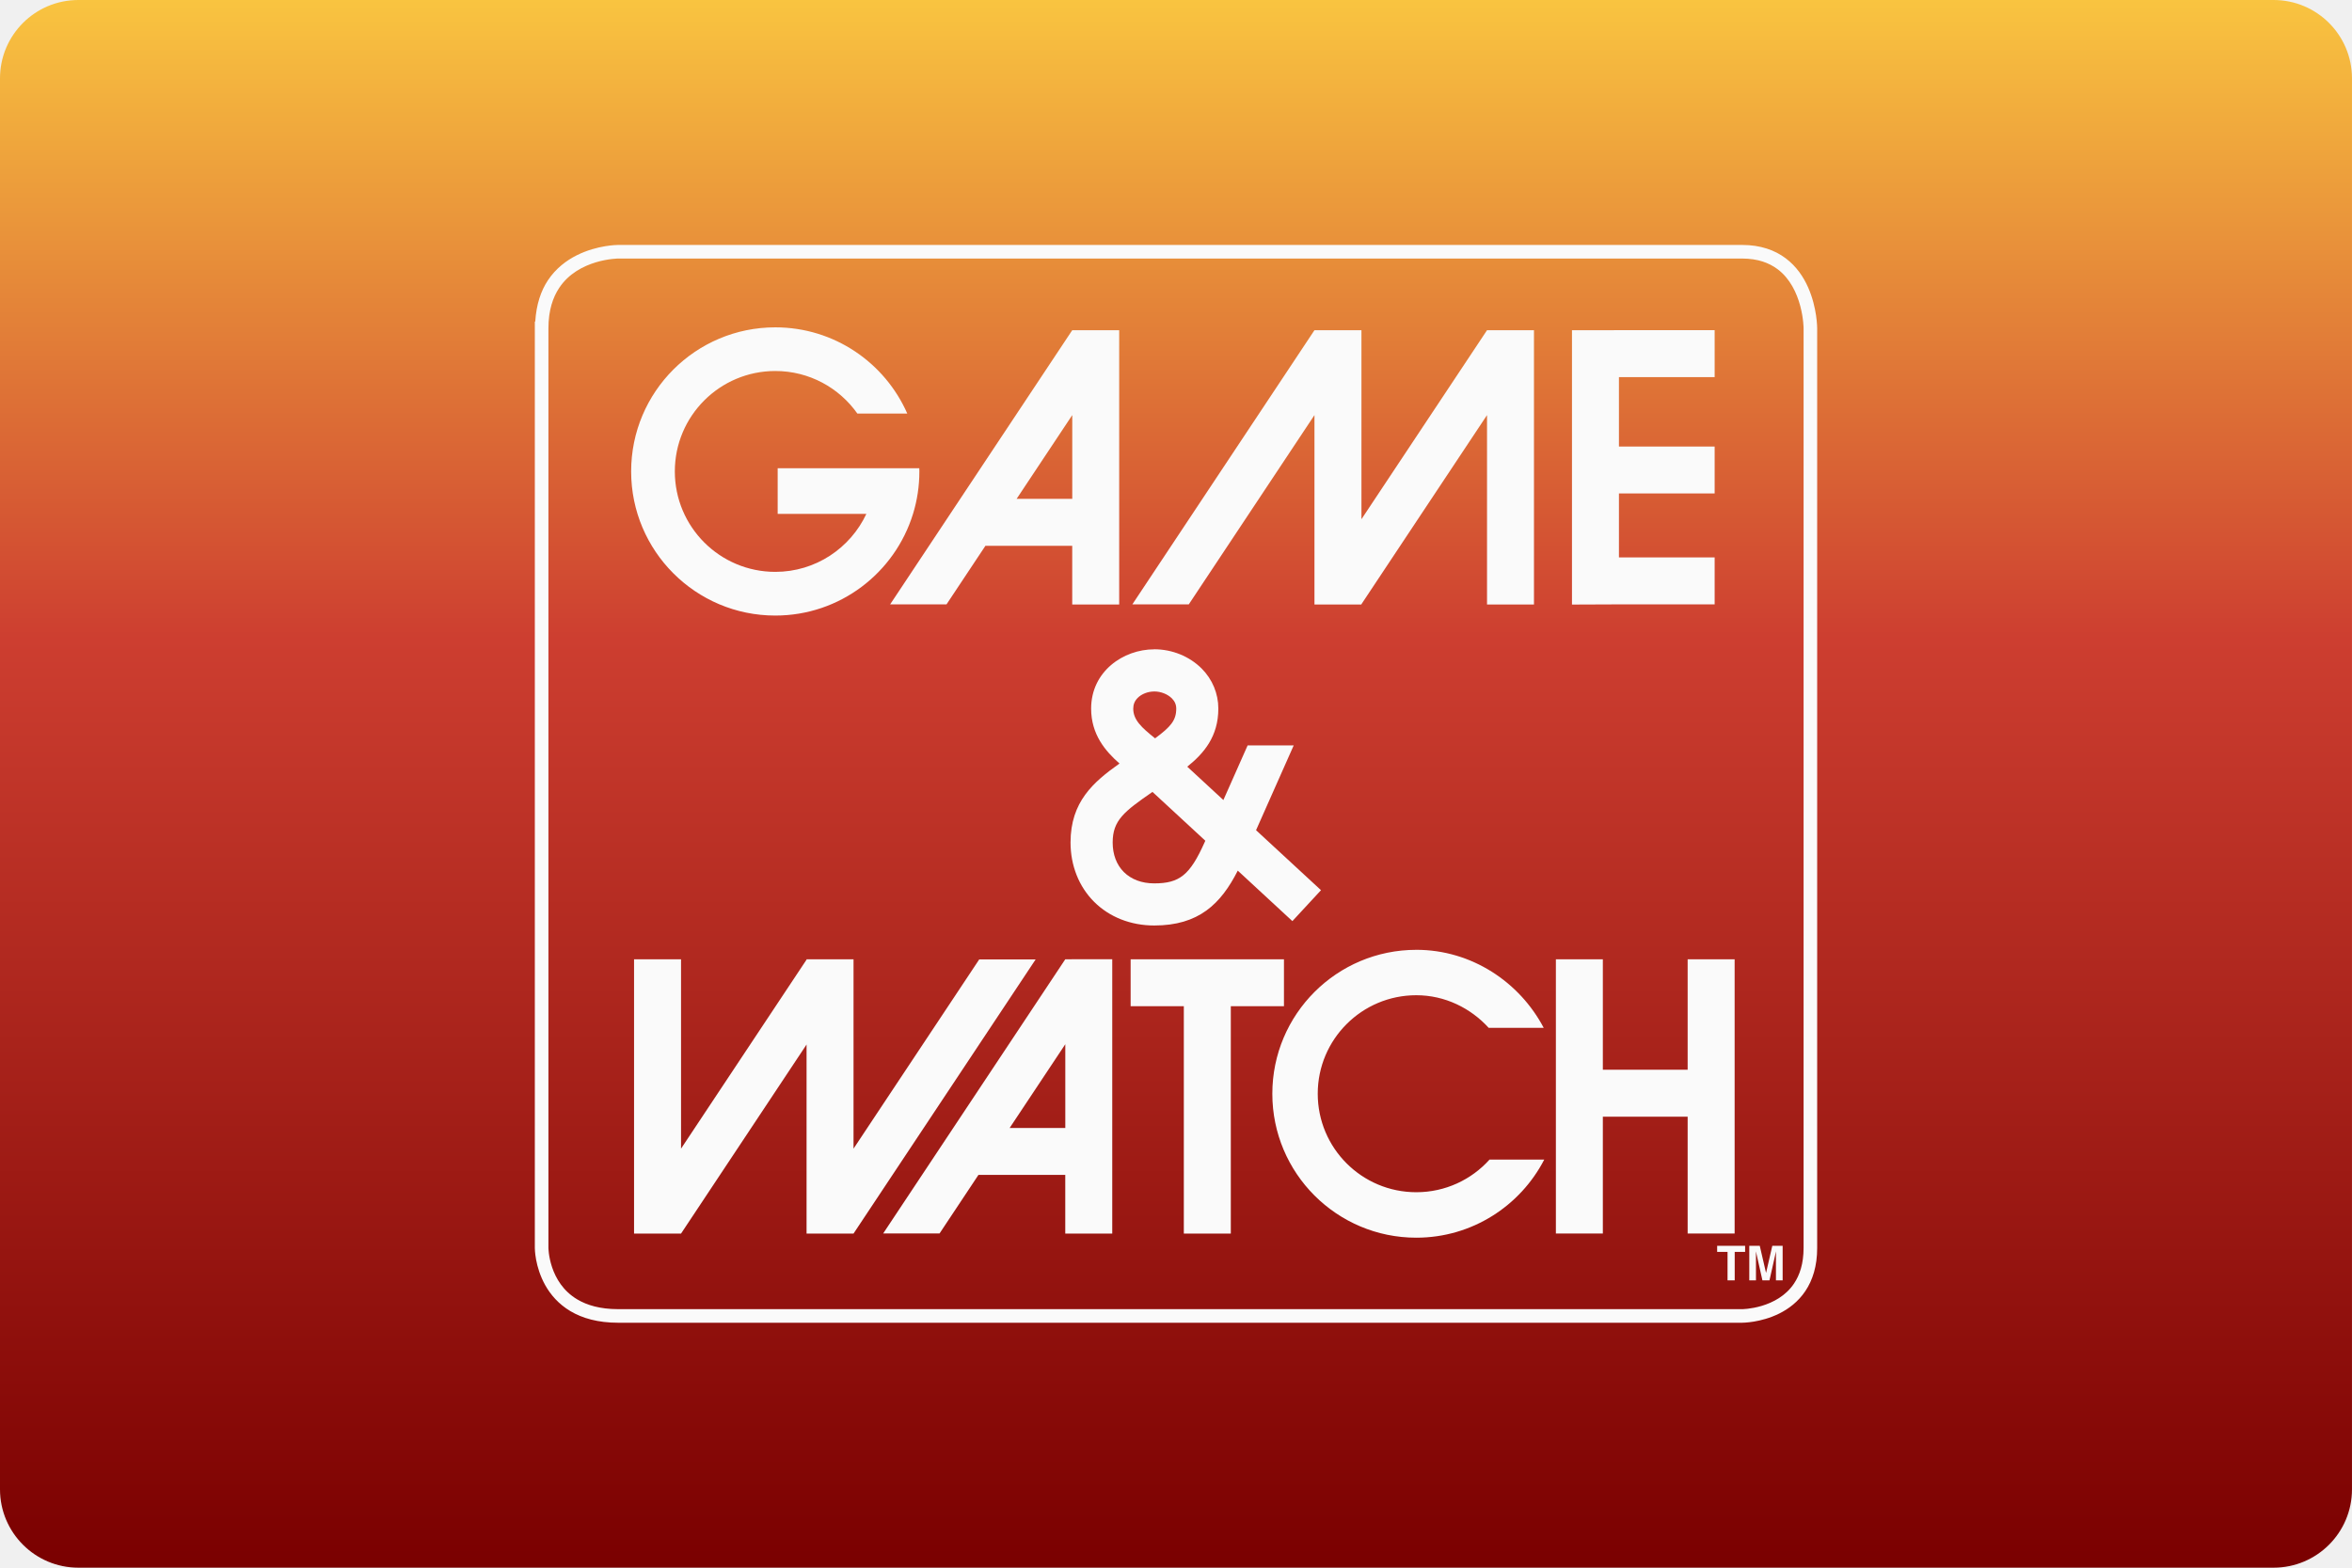
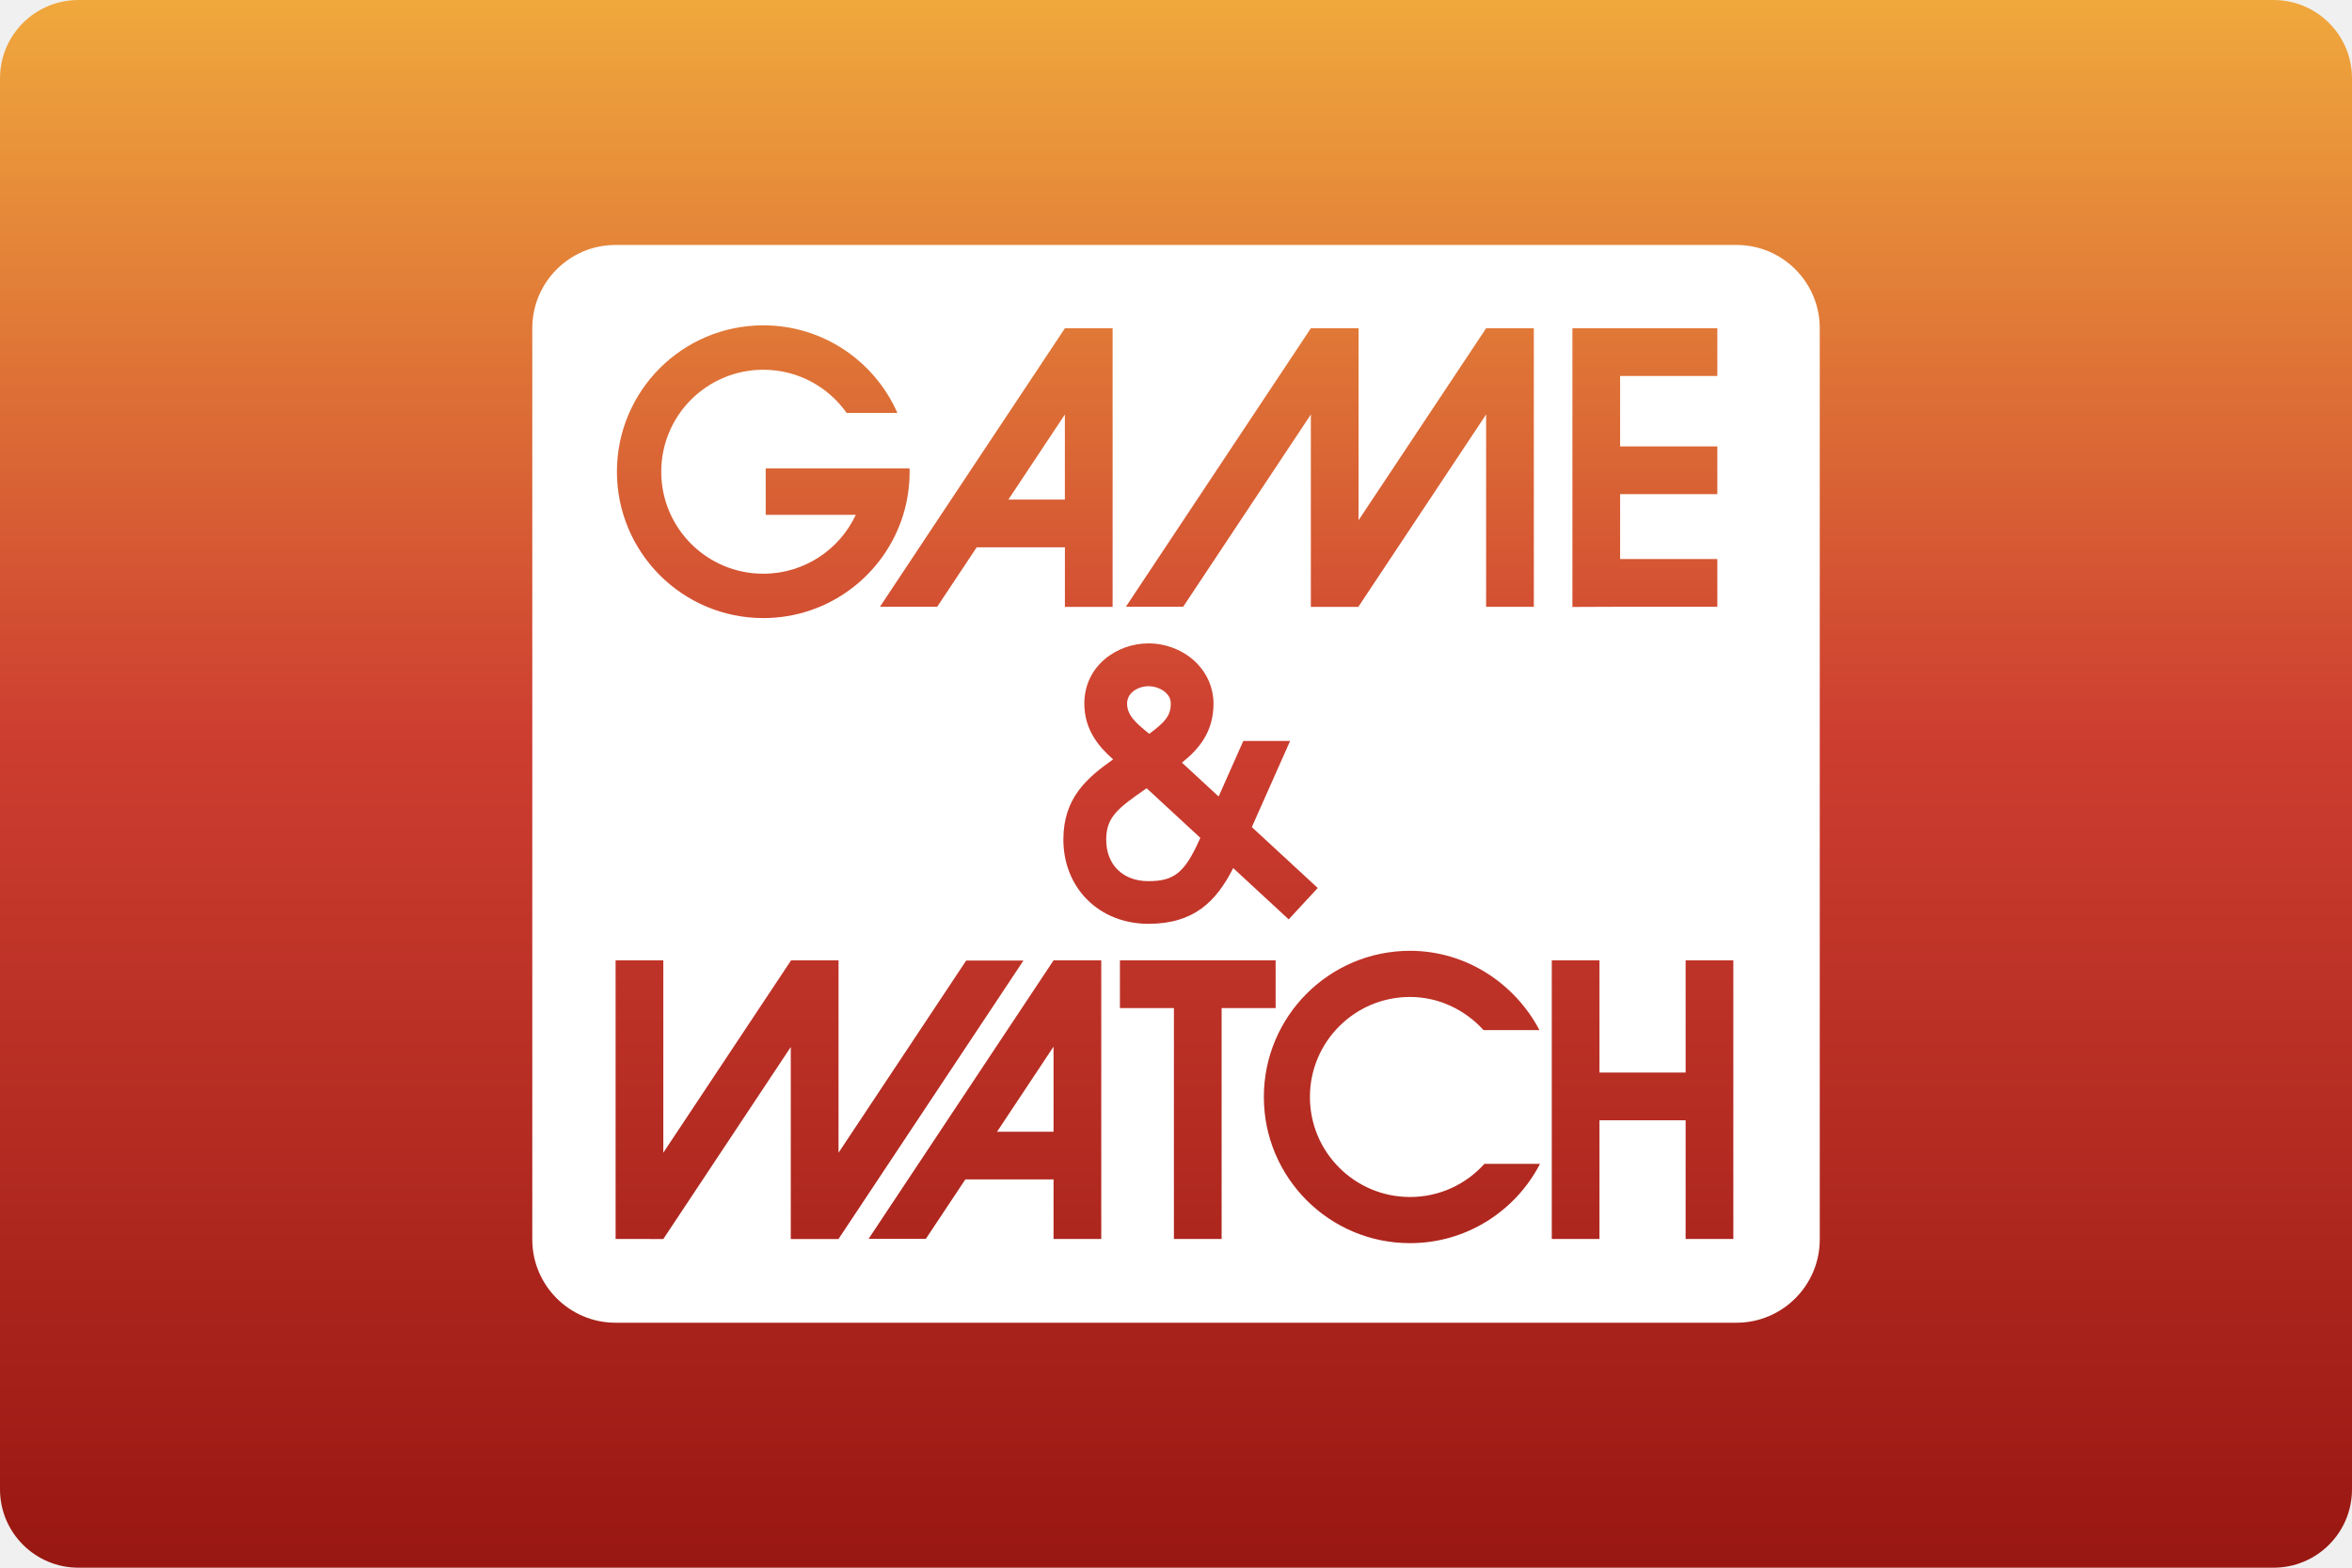
- <svg xmlns="http://www.w3.org/2000/svg" width="480" height="320" version="1.1" viewBox="0 0 480 320">
+ <svg xmlns="http://www.w3.org/2000/svg" width="480" height="320" version="1.1" viewBox="0 0 480 320" xml:space="preserve">
  <defs>
-     <linearGradient id="a" x1="34.237" x2="34.237" y2="84.667" gradientUnits="userSpaceOnUse">
+     <linearGradient id="a" x1="34.237" x2="34.237" y1="-10.3" y2="111.53" gradientTransform="scale(3.7795)" gradientUnits="userSpaceOnUse">
      <stop stop-color="#f9c440" offset="0" />
      <stop stop-color="#cd3e30" offset=".408" />
      <stop stop-color="#7a0000" offset="1" />
    </linearGradient>
  </defs>
-   <g transform="scale(3.7795)">
-     <rect width="127" height="84.667" ry="4.233" fill="url(#a)" stroke-linecap="square" stroke-linejoin="round" stroke-width=".529" style="paint-order:stroke fill markers" />
-     <path d="m33.377 13.229c-0.031 2e-3 -1.109-0.002-2.23 0.556-0.559 0.28-1.132 0.707-1.561 1.353-0.379 0.568-0.628 1.312-0.684 2.228h-0.023v50.031c2e-3 0.034-0.002 1.005 0.564 2.017 0.283 0.504 0.716 1.017 1.359 1.399 0.643 0.382 1.489 0.626 2.575 0.625h60.694c0.03-2e-3 0.996 2e-3 2.006-0.498 0.504-0.251 1.02-0.635 1.408-1.215 0.389-0.579 0.639-1.349 0.637-2.328v-49.664c-0.002-0.028 0.003-1.101-0.492-2.218-0.248-0.558-0.628-1.131-1.209-1.566-0.58-0.437-1.361-0.721-2.35-0.72h-58.237zm-0.018 0.734h60.711c0.853 0.002 1.454 0.234 1.911 0.573 0.681 0.507 1.044 1.299 1.226 1.983 0.091 0.34 0.137 0.649 0.159 0.87 0.011 0.11 0.017 0.199 0.02 0.259l0.002 0.067 3e-4 0.018v49.664c-0.001 0.858-0.211 1.466-0.514 1.92-0.452 0.678-1.144 1.029-1.743 1.209-0.298 0.089-0.569 0.134-0.763 0.157-0.097 0.011-0.174 0.016-0.226 0.019l-0.057 0.002-0.015 3.01e-4h-60.693c-0.979-5.38e-4 -1.683-0.216-2.201-0.523-0.776-0.46-1.164-1.146-1.365-1.739-0.099-0.295-0.15-0.563-0.174-0.753-0.012-0.095-0.018-0.171-0.021-0.222l-0.003-0.056-2.93e-4 -0.012v-49.665c0.001-0.974 0.24-1.67 0.584-2.189 0.515-0.776 1.301-1.175 1.979-1.379 0.337-0.101 0.644-0.153 0.862-0.178 0.11-0.013 0.197-0.019 0.256-0.022zm8.504 3.716c-4.298 0-7.783 3.483-7.783 7.782 0 4.297 3.485 7.784 7.783 7.784 3.499 0 6.458-2.312 7.437-5.49 0.224-0.725 0.343-1.497 0.343-2.294 0-0.057-2e-3 -0.114-0.004-0.173h-7.647v2.467h4.788c-0.866 1.848-2.742 3.13-4.916 3.13-2.998 0-5.425-2.429-5.425-5.424 0-2.996 2.428-5.424 5.425-5.424 1.831 0 3.45 0.907 4.432 2.299l3e-4 -3e-4h2.694c-1.205-2.741-3.941-4.657-7.127-4.657zm16.035 0.154v5.84e-4l-9.833 14.807h3.044l2.1-3.162h4.688v3.169h2.536v-14.814zm13.079 0v3e-4l-9.834 14.808h3.047l6.787-10.223v10.229h2.537v-0.018l6.781-10.211v10.229h2.535v-14.814h-2.535v5.84e-4l-6.781 10.208v-10.208zm13.905 0v14.818l2.536-0.01h5.168v-2.537h-5.168v-3.453h5.168v-2.536h-5.168v-3.746h5.168v-2.537zm-26.983 4.585v4.524h-3.005zm4.426 12.651c-1.674 0-3.407 1.197-3.407 3.201 0 1.396 0.769 2.298 1.532 2.966-1.413 1.001-2.644 2.067-2.644 4.265 0 1.247 0.452 2.382 1.27 3.201 0.826 0.827 1.979 1.282 3.249 1.282 2.404 0 3.597-1.163 4.511-2.963l2.949 2.726 1.545-1.67-3.507-3.24c0.813-1.83 2.034-4.581 2.034-4.581h-2.488l-1.31 2.952-1.95-1.801c0.893-0.717 1.677-1.625 1.677-3.139 0-0.812-0.321-1.58-0.9-2.162-0.662-0.661-1.595-1.04-2.561-1.04zm0 2.275c0.358 0 0.721 0.143 0.952 0.373 0.159 0.159 0.237 0.339 0.237 0.554 0 0.639-0.306 0.986-1.143 1.605-0.732-0.586-1.179-0.994-1.179-1.605 0-0.227 0.078-0.418 0.239-0.579 0.214-0.215 0.558-0.347 0.894-0.347zm-0.096 5.424 2.854 2.637-0.045 0.103c-0.785 1.748-1.342 2.201-2.713 2.201-0.673 0-1.239-0.213-1.641-0.612-0.395-0.397-0.603-0.948-0.603-1.595 0-1.195 0.614-1.669 2.127-2.717zm14.246 8.53c-4.293 0-7.773 3.48-7.773 7.773 0 4.292 3.48 7.774 7.773 7.774 3.009 0 5.617-1.716 6.909-4.217h-2.955c-0.974 1.082-2.383 1.761-3.953 1.761-2.94 0-5.322-2.381-5.322-5.319 0-2.938 2.382-5.32 5.322-5.32 1.546 0 2.938 0.695 3.909 1.762h2.971c-1.299-2.47-3.893-4.215-6.88-4.215zm-42.238 0.51v14.816h2.537v-9.24e-4l6.778-10.211v10.212h2.536v-9.07e-4l9.834-14.808h-3.046l-6.788 10.221v-10.228h-2.536v0.02l-6.778 10.208v-10.228zm23.285 0-9.833 14.808h3.044l2.1-3.162h4.688v3.169h2.537v-14.816zm3.529 0v2.536h2.872v12.278h2.537v-12.278h2.87v-2.536zm22.962 0v14.813h2.536v-6.311h4.579v6.311h2.537v-14.813h-2.537v5.965h-4.579v-5.965zm-26.49 4.588v4.523h-3.005zm35.198 10.886v0.331h0.561v1.535h0.387v-1.535h0.562v-0.331zm1.735 0v1.866h0.361v-1.262c0-0.035 2.8e-5 -0.087-5.67e-4 -0.153 0-0.065-0.002-0.115-0.002-0.151l0.351 1.566h0.381l0.353-1.566c0 0.036-0.002 0.086-0.002 0.151-0.001 0.066-0.002 0.117-0.002 0.153v1.262h0.362v-1.866h-0.558l-0.338 1.467-0.34-1.467z" fill="#fafafa" />
-   </g>
-   <style type="text/css">.st0{fill:#FC0C18;}
- 	.st1{fill:#FC0C18;}</style>
+   <rect width="480" height="320" ry="16" fill="url(#a)" />
+   <path d="m125.61 50c-9.36 0-16.979 7.618-16.979 16.979v186.04c0 9.36 7.618 16.978 16.979 16.978h228.78c9.36 0 16.978-7.619 16.988-16.969v-186.05c0-9.36-7.618-16.979-16.979-16.979zm30.168 16.408c12.232 0 22.733 7.354 27.357 17.875l-10.348 0.01c-3.768-5.337-9.982-8.82-17.01-8.82-11.509 0-20.828 9.319-20.828 20.818 0 11.499 9.319 20.818 20.828 20.818 8.352 0 15.553-4.918 18.873-12.018h-18.385v-9.473h29.354c0.01 0.224 0.021 0.438 0.021 0.662 0 3.066-0.459 6.02-1.314 8.811-3.758 12.202-15.115 21.072-28.549 21.072-16.5 0-29.873-13.383-29.873-29.883 0-16.5 13.373-29.873 29.873-29.873zm61.549 0.602h9.738v56.863h-9.738v-12.16h-17.996l-8.066 12.141h-11.684zm50.193 0h9.736v39.182l26.033-39.182h9.738v56.854h-9.738v-39.264l-26.033 39.203v0.07h-9.736v-39.264l-26.055 39.244h-11.691zm53.381 0h29.576v9.736h-19.84v14.381h19.84v9.738h-19.84v13.25h19.84v9.738h-19.84l-9.736 0.039zm-103.58 17.6-11.529 17.365h11.529zm17.051 46.719c3.707 0 7.282 1.458 9.828 3.994 2.22 2.241 3.453 5.184 3.453 8.301 0 5.816-3.005 9.299-6.438 12.049l7.486 6.916 5.031-11.338h9.553s-4.694 10.552-7.811 17.58l13.453 12.426-5.928 6.406-11.324-10.469c-3.504 6.916-8.089 11.377-17.316 11.377-4.869 0-9.299-1.742-12.467-4.92-3.147-3.137-4.877-7.496-4.877-12.283 0-8.433 4.726-12.527 10.154-16.367-2.923-2.567-5.877-6.031-5.877-11.389 0-7.69 6.651-12.283 13.078-12.283zm0 8.74c-1.283 0-2.609 0.509-3.434 1.334-0.611 0.621-0.916 1.355-0.916 2.221 0 2.343 1.71 3.911 4.521 6.162 3.219-2.373 4.391-3.708 4.391-6.162 0-0.825-0.295-1.518-0.906-2.129-0.886-0.876-2.281-1.426-3.656-1.426zm-0.367 20.828c-0.02 0.02-0.051 0.04-0.082 0.061-5.806 4.023-8.168 5.836-8.168 10.43 0 2.485 0.795 4.604 2.312 6.121 1.548 1.538 3.718 2.353 6.305 2.353 5.266 0 7.403-1.741 10.418-8.453l0.174-0.389zm53.758 33.184c11.468 0 21.43 6.701 26.41 16.184h-11.408c-3.728-4.094-9.074-6.764-15.002-6.764-11.285 0-20.432 9.147-20.432 20.422 0 11.265 9.146 20.412 20.432 20.412 6.03 0 11.438-2.608 15.176-6.764h11.346c-4.96 9.594-14.972 16.184-26.521 16.184-16.469 0-29.834-13.362-29.834-29.842 0-16.469 13.354-29.832 29.834-29.832zm-162.13 1.945h9.738v39.264l26.021-39.182v-0.072h9.738v39.264l26.053-39.232h11.684l-37.746 56.844h-9.738v-39.193l-26.012 39.193-9.738-0.012zm99.113 0v56.873h-9.738v-12.16h-17.996l-8.066 12.141h-11.684l37.746-56.844zm3.809 0.01h31.777v9.736h-11.02v47.127h-9.738v-47.127h-11.02zm88.133 0h9.736v22.896h17.58v-22.896h9.736v56.863h-9.736v-24.221h-17.58v24.221h-9.736zm-101.68 17.609-11.529 17.367h11.529z" fill="#fff" />
</svg>
